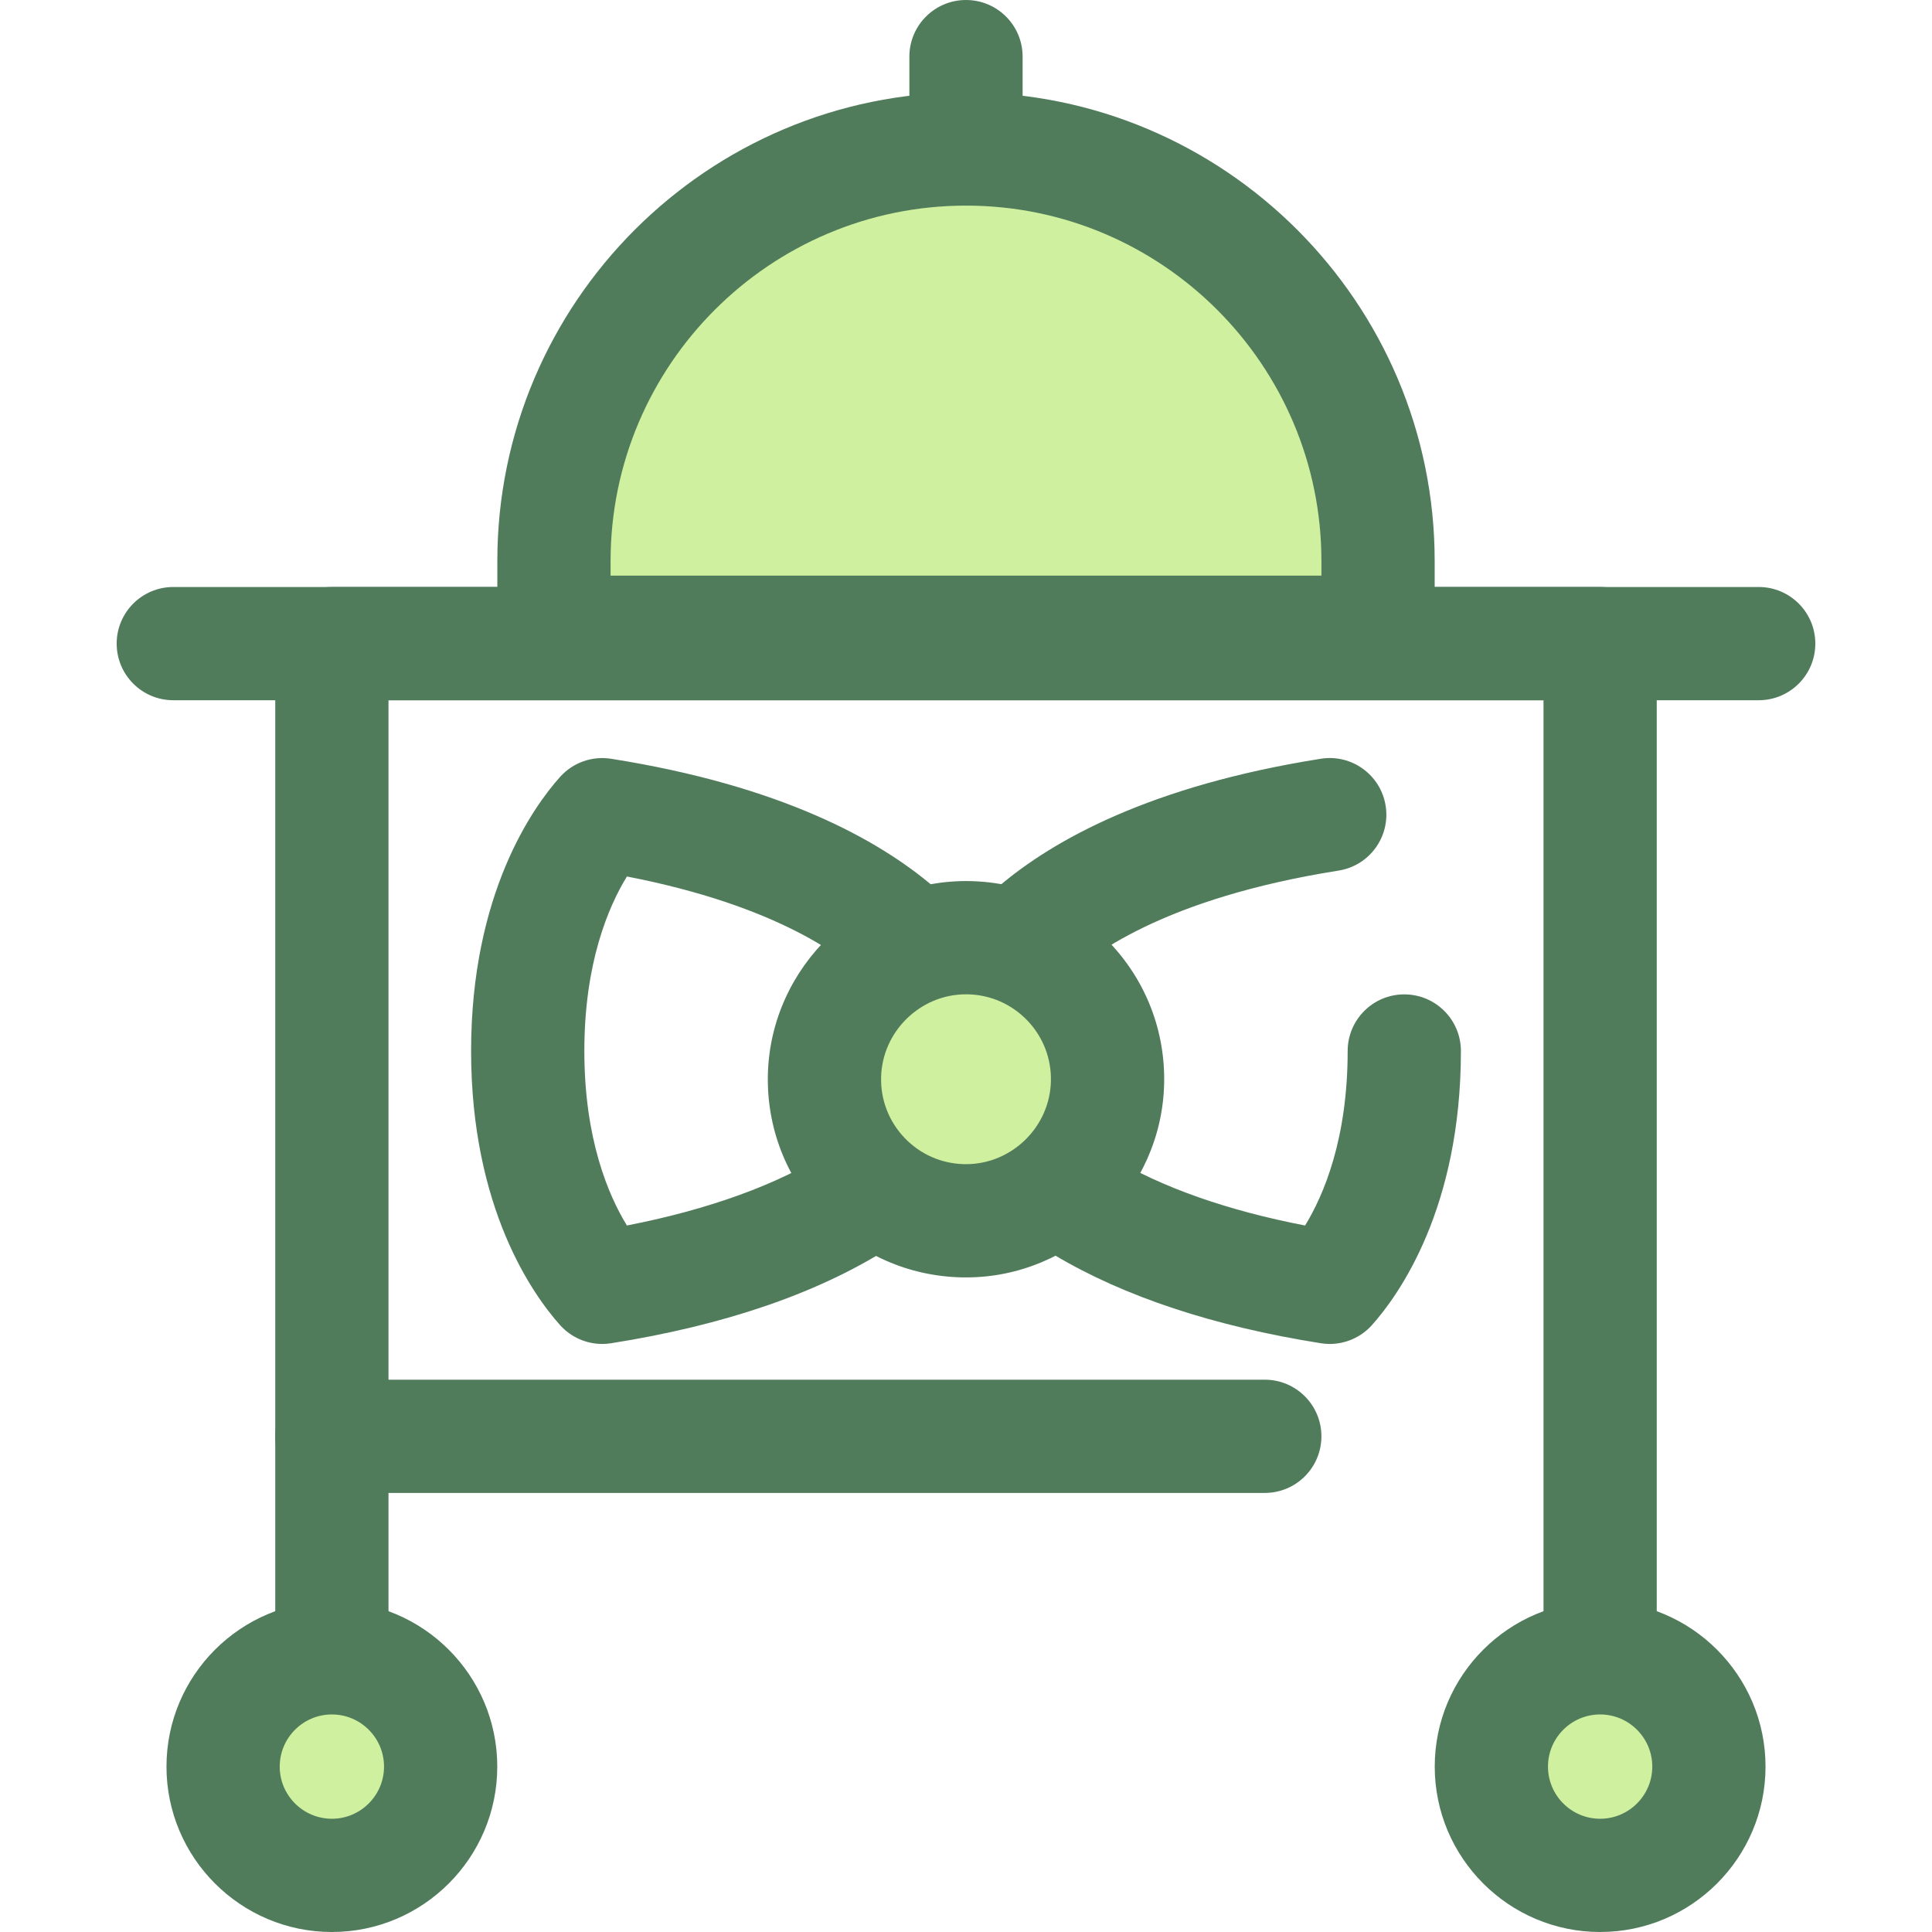
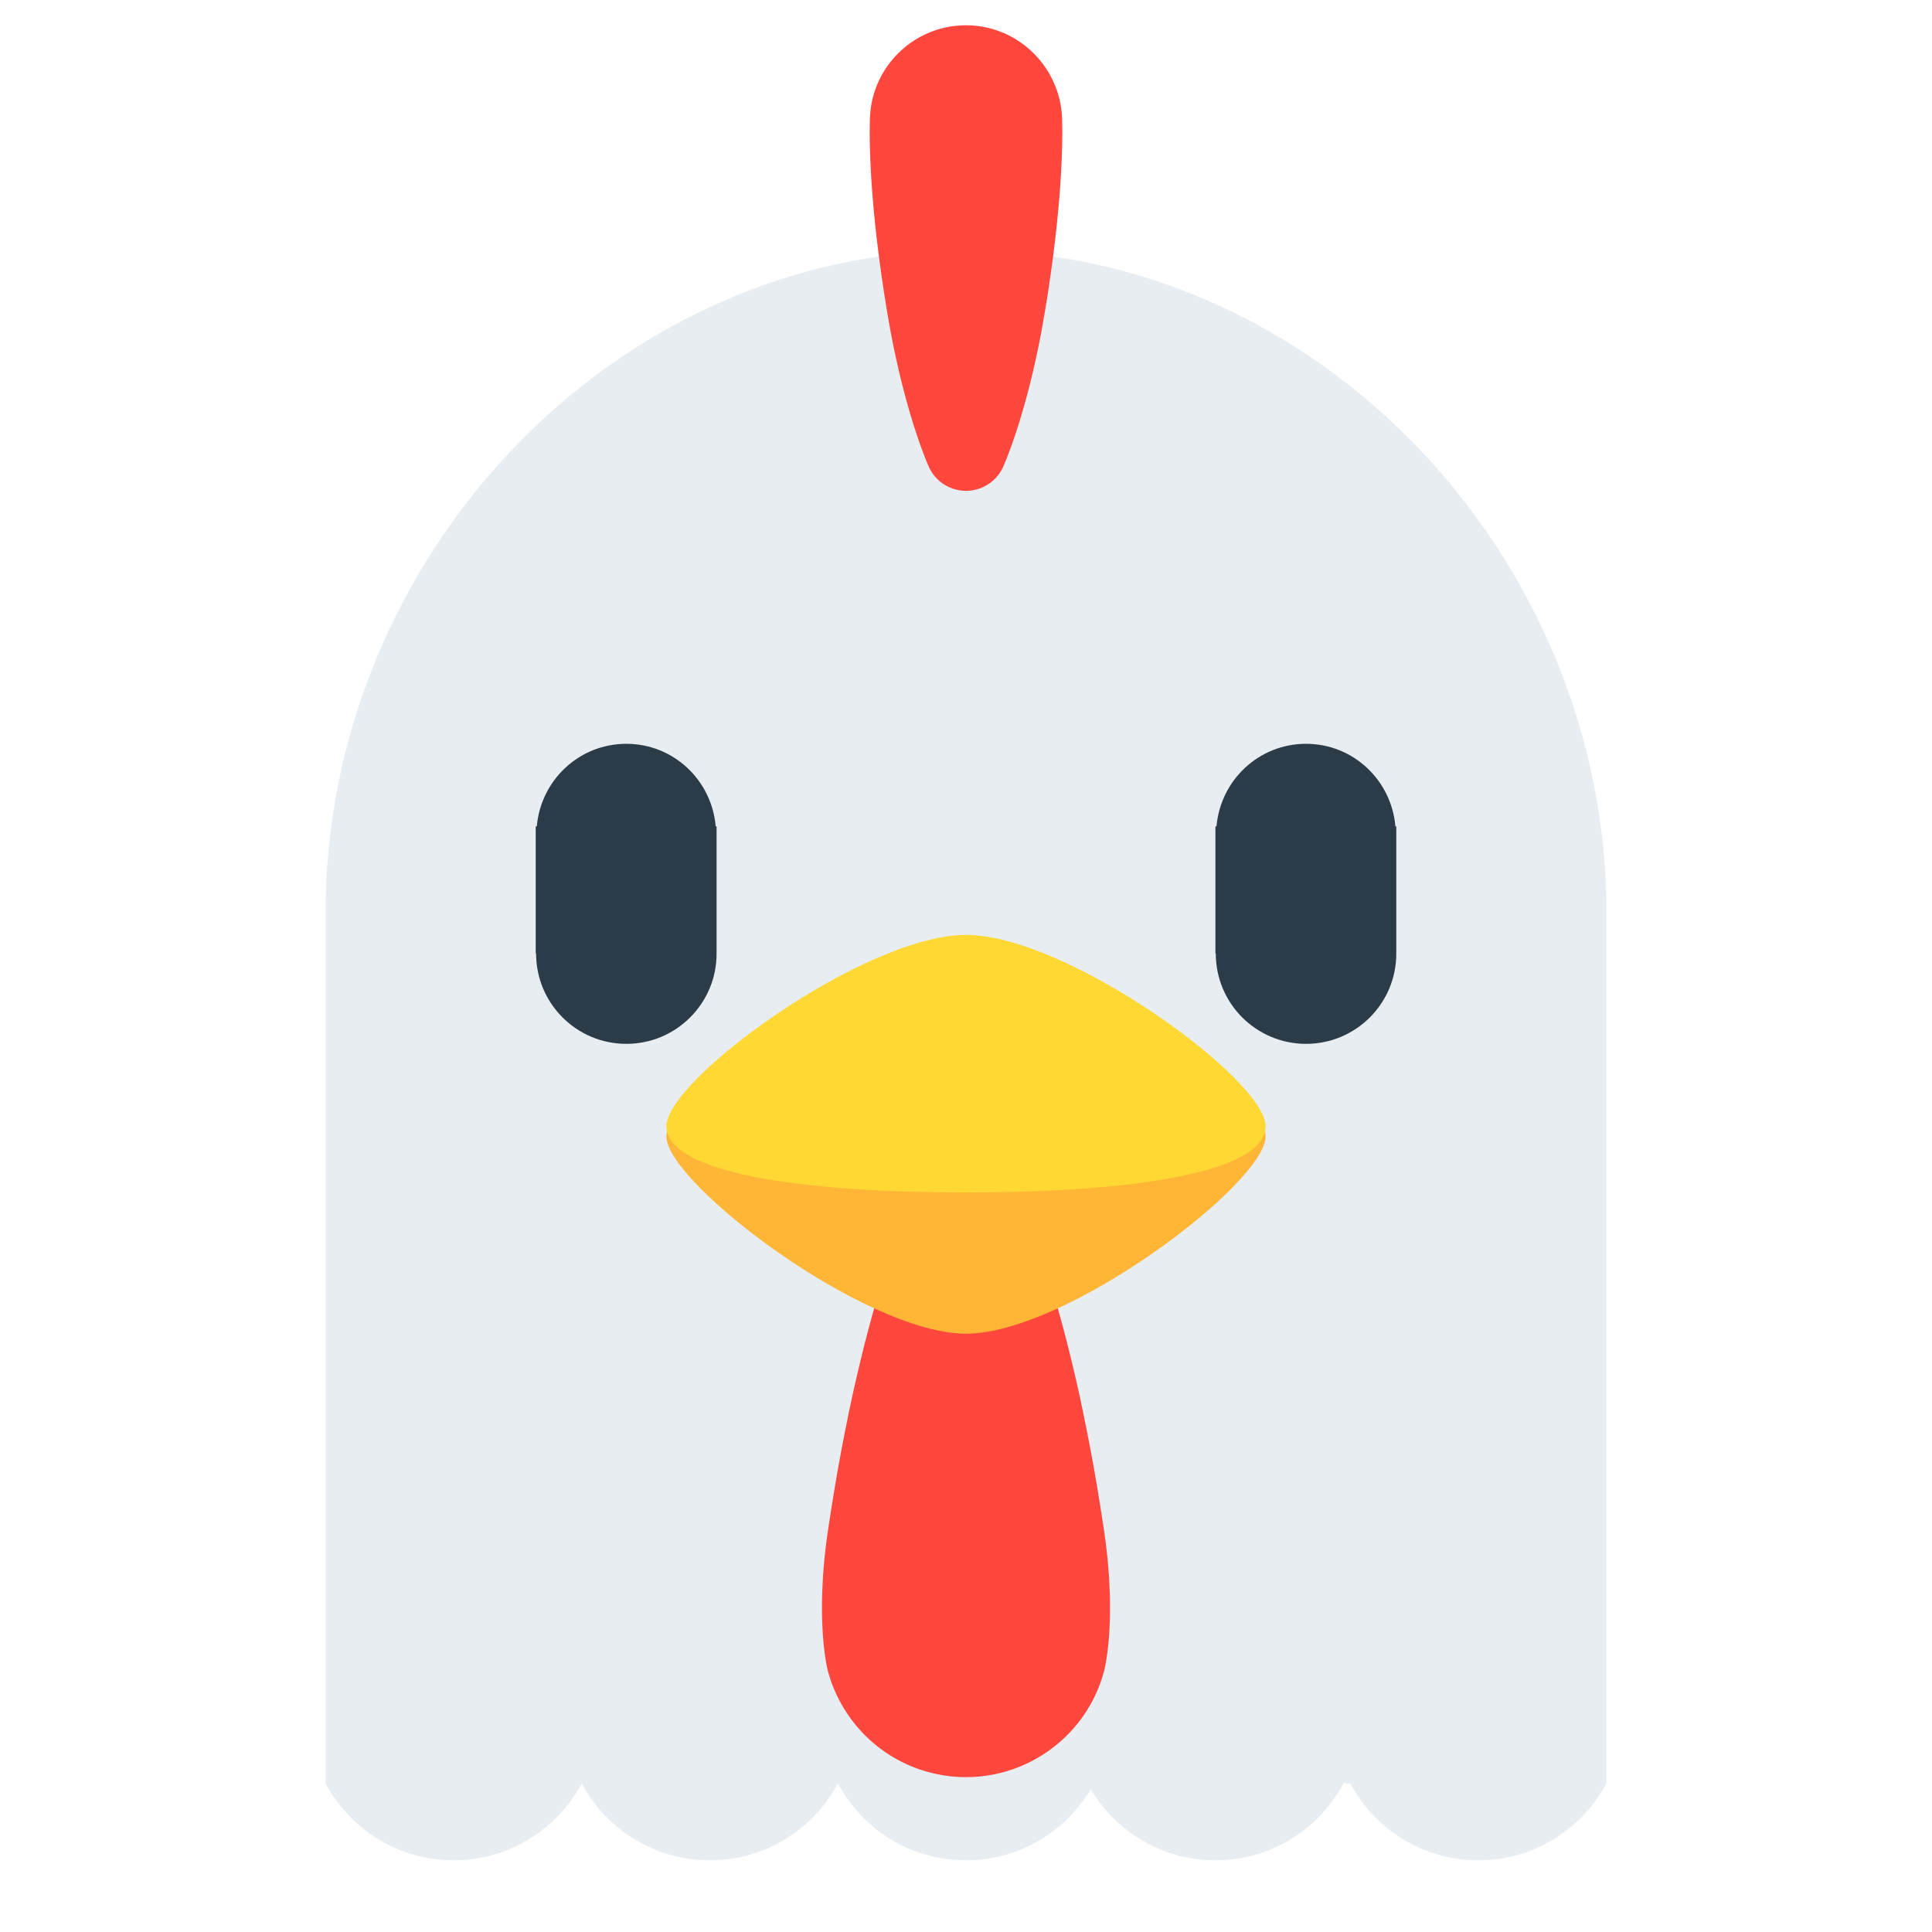
- <svg xmlns="http://www.w3.org/2000/svg" height="800px" width="800px" version="1.1" id="Layer_1" viewBox="0 0 512 512" xml:space="preserve">
-   <g>
-     <path style="fill:#507C5C;" d="M424.051,472.165c-8.286,0-15.005-6.718-15.005-15.005V185.57H102.956v271.59   c0,8.288-6.719,15.005-15.005,15.005s-15.005-6.718-15.005-15.005V170.564c0-8.288,6.719-15.005,15.005-15.005h336.098   c8.286,0,15.005,6.718,15.005,15.005V457.16C439.056,465.447,432.337,472.165,424.051,472.165z" />
-     <path style="fill:#507C5C;" d="M466.075,185.57H45.926c-8.286,0-15.005-6.718-15.005-15.005s6.719-15.005,15.005-15.005h420.147   c8.286,0,15.005,6.718,15.005,15.005S474.361,185.57,466.075,185.57z" />
-   </g>
-   <circle style="fill:#CFF09E;" cx="87.948" cy="468.171" r="28.827" />
-   <path style="fill:#507C5C;" d="M87.951,512c-24.169,0-43.832-19.663-43.832-43.832c0-24.169,19.663-43.831,43.832-43.831  c24.168,0,43.831,19.663,43.831,43.831S112.12,512,87.951,512z M87.951,454.347c-7.621,0-13.822,6.2-13.822,13.82  c0,7.621,6.2,13.822,13.822,13.822c7.62,0,13.82-6.2,13.82-13.822C101.771,460.546,95.571,454.347,87.951,454.347z" />
-   <circle style="fill:#CFF09E;" cx="424.055" cy="468.171" r="28.827" />
-   <path style="fill:#507C5C;" d="M424.051,512c-24.168,0-43.831-19.663-43.831-43.832c0-24.169,19.663-43.831,43.831-43.831  c24.169,0,43.832,19.663,43.832,43.831S448.22,512,424.051,512z M424.051,454.347c-7.62,0-13.82,6.2-13.82,13.82  c0,7.621,6.2,13.822,13.82,13.822c7.621,0,13.822-6.2,13.822-13.822C437.872,460.546,431.672,454.347,424.051,454.347z" />
-   <path style="fill:#CFF09E;" d="M365.198,167.56H146.804v-18.881c0-60.308,48.889-109.196,109.196-109.196l0,0  c60.308,0,109.196,48.889,109.196,109.196v18.881H365.198z" />
-   <g>
-     <path style="fill:#507C5C;" d="M365.198,182.566H146.804c-8.286,0-15.005-6.718-15.005-15.005v-18.881   c0-68.485,55.717-124.202,124.202-124.202s124.202,55.717,124.202,124.202v18.881C380.203,175.848,373.484,182.566,365.198,182.566   z M161.809,152.555h188.383v-3.876c0-51.937-42.254-94.191-94.191-94.191s-94.191,42.254-94.191,94.191v3.876H161.809z" />
-     <path style="fill:#507C5C;" d="M256,54.486c-8.286,0-15.005-6.718-15.005-15.005V15.005C240.995,6.718,247.714,0,256,0   c8.286,0,15.005,6.718,15.005,15.005v24.475C271.005,47.768,264.288,54.486,256,54.486z" />
-     <path style="fill:#507C5C;" d="M159.602,356.161c-4.233,0-8.315-1.793-11.185-5.004c-7.087-7.927-23.569-30.872-23.569-72.631   c0-41.768,16.483-64.707,23.572-72.629c3.399-3.799,8.49-5.614,13.53-4.817c45.004,7.123,70.872,21.455,85.447,33.894h17.204   c14.573-12.44,40.44-26.771,85.443-33.9c8.164-1.301,15.871,4.286,17.168,12.474c1.296,8.185-4.287,15.871-12.474,17.168   c-45.884,7.267-66.338,22.304-74.445,30.62c-4.117,4.221-10.304,5.627-15.81,3.649h-16.965c-5.506,1.979-11.695,0.573-15.813-3.648   c-7.566-7.759-25.877-21.369-65.568-29.057c-4.938,8.059-11.28,22.948-11.28,46.245c0,23.288,6.34,38.18,11.278,46.245   c21.687-4.226,40.014-10.865,53.379-19.381c6.99-4.452,16.266-2.396,20.718,4.593c4.454,6.99,2.398,16.264-4.593,20.718   c-18.865,12.018-43.658,20.521-73.69,25.277C161.167,356.099,160.382,356.161,159.602,356.161z" />
-     <path style="fill:#507C5C;" d="M352.4,356.161c-0.78,0-1.565-0.062-2.347-0.185c-28.395-4.496-52.161-12.366-70.638-23.392   c-7.116-4.248-9.441-13.458-5.195-20.576c4.245-7.116,13.458-9.441,20.576-5.196c13.31,7.944,30.457,13.972,51.065,17.963   c4.94-8.068,11.284-22.967,11.284-46.25c0-8.288,6.719-15.005,15.005-15.005c8.286,0,15.005,6.718,15.005,15.005   c0,41.738-16.479,64.695-23.565,72.626C360.719,354.365,356.634,356.161,352.4,356.161z" />
-     <path style="fill:#507C5C;" d="M335.184,395.643H87.951c-8.286,0-15.005-6.718-15.005-15.005s6.719-15.005,15.005-15.005h247.233   c8.286,0,15.005,6.718,15.005,15.005C350.189,388.925,343.47,395.643,335.184,395.643z" />
-   </g>
-   <circle style="fill:#CFF09E;" cx="255.994" cy="286.004" r="37.514" />
-   <path style="fill:#507C5C;" d="M256.018,338.529c-0.41,0-0.818-0.005-1.229-0.014c-14.026-0.324-27.083-6.089-36.771-16.236  c-9.689-10.145-14.846-23.457-14.522-37.481c0.662-28.701,24.908-51.961,53.717-51.295c14.026,0.324,27.083,6.089,36.771,16.236  c9.689,10.145,14.846,23.457,14.522,37.481C307.853,315.514,284.308,338.529,256.018,338.529z M255.984,263.502  c-12.118,0-22.205,9.865-22.484,21.989c-0.138,6.011,2.072,11.716,6.223,16.063c4.154,4.349,9.749,6.819,15.759,6.958l0.537,0.006  c12.118,0,22.205-9.865,22.484-21.989c0.138-6.011-2.072-11.716-6.223-16.063c-4.154-4.349-9.749-6.818-15.759-6.958  L255.984,263.502z" />
+ <svg xmlns="http://www.w3.org/2000/svg" width="800px" height="800px" viewBox="0 0 512 512" aria-hidden="true" role="img" class="iconify iconify--fxemoji" preserveAspectRatio="xMidYMid meet">
+   <path fill="#E7EDF1" d="M256 66.299c-93.73 0-169.713 81.729-169.713 175.459v230.865C92.758 484.747 105.528 493 120.229 493c14.702 0 27.472-8.253 33.943-20.376C160.643 484.747 173.413 493 188.115 493s27.472-8.253 33.943-20.376C228.528 484.747 241.298 493 256 493c14.063 0 26.343-7.561 33.048-18.828C295.754 485.439 308.034 493 322.096 493c14.702 0 27.472-8.253 33.943-20.376h1.789C364.299 484.747 377.069 493 391.77 493c14.702 0 27.472-8.253 33.943-20.376V241.759c0-93.73-75.983-175.46-169.713-175.46z" />
+   <path fill="#2B3B47" d="M189.904 219.001v33.621h-.05c0 .05.05.068.05.094c0 13.204-10.713 23.916-23.916 23.916c-13.204 0-23.916-10.713-23.916-23.916v-.094h-.102v-33.621h.288c1.067-12.247 11.204-21.884 23.731-21.884c12.492 0 22.629 9.637 23.68 21.884h.235zm179.892 0c-1.052-12.247-11.188-21.884-23.68-21.884c-12.527 0-22.663 9.637-23.731 21.884h-.288v33.621h.102v.094c0 13.204 10.713 23.916 23.916 23.916s23.916-10.713 23.916-23.916c0-.026-.05-.043-.05-.094h.05v-33.621h-.235z" />
+   <path fill="#FF473E" d="M276.742 335.293l.425 1.208l1.122 3.414l1.607 5.305c.594 2.049 1.245 4.36 1.914 6.881a334.563 334.563 0 0 1 2.068 8.142c.715 2.889 1.394 5.936 2.107 9.087c.672 3.152 1.381 6.408 2.019 9.717c.68 3.309 1.267 6.671 1.895 10.033c.571 3.362 1.17 6.723 1.682 10.033c.501 3.309 1.05 6.566 1.445 9.718c.401 3.152.692 6.198.881 9.087c.167 2.889.274 5.62.263 8.142c.013 2.521-.089 4.833-.215 6.881c-.142 2.049-.319 3.834-.524 5.305c-.385 2.942-.835 4.622-.835 4.622c-5.412 20.212-26.184 32.21-46.396 26.799c-13.529-3.622-23.388-14.187-26.799-26.799c0 0-.45-1.681-.835-4.622c-.205-1.471-.382-3.257-.524-5.305c-.126-2.049-.229-4.36-.215-6.881c-.011-2.521.096-5.253.263-8.142c.189-2.889.48-5.936.881-9.087c.396-3.152.944-6.408 1.445-9.718c.512-3.309 1.111-6.671 1.682-10.033c.627-3.362 1.214-6.723 1.895-10.033c.638-3.309 1.348-6.566 2.019-9.717c.713-3.152 1.392-6.198 2.107-9.087c.687-2.889 1.402-5.62 2.068-8.142a316.832 316.832 0 0 1 1.914-6.881l1.607-5.305l1.122-3.414l.425-1.208c4.026-11.456 16.576-17.478 28.032-13.453c6.51 2.287 11.3 7.427 13.455 13.453zm-25.367-206.252c5.4 2.554 11.848.248 14.402-5.152c0 0 .172-.363.448-1.043c.279-.68.699-1.678 1.159-2.948c.485-1.27 1.049-2.812 1.635-4.581c.589-1.769 1.23-3.765 1.861-5.942a176.902 176.902 0 0 0 1.922-7.03c.638-2.495 1.26-5.125 1.841-7.847c.306-1.361.583-2.744.856-4.144c.286-1.4.555-2.818.8-4.246c.533-2.857.967-5.76 1.443-8.663c.423-2.903.874-5.806 1.229-8.663c.39-2.857.703-5.669 1.01-8.391c.286-2.721.539-5.352.742-7.847c.199-2.495.367-4.853.483-7.03c.242-4.354.32-7.983.318-10.523c-.011-2.54-.078-3.991-.078-3.991c-.638-12.961-11.047-23.666-24.274-24.274c-14.054-.647-25.97 10.221-26.617 24.274c0 0-.067 1.451-.078 3.991c-.002 2.54.076 6.168.318 10.523c.116 2.177.284 4.536.483 7.03c.203 2.495.456 5.125.742 7.847c.307 2.721.62 5.533 1.01 8.391c.355 2.857.807 5.76 1.229 8.663c.476 2.903.91 5.806 1.443 8.663c.245 1.429.514 2.846.8 4.246c.273 1.4.55 2.784.856 4.144a202.112 202.112 0 0 0 1.841 7.847c.63 2.495 1.275 4.853 1.922 7.03a157.515 157.515 0 0 0 1.861 5.942c.586 1.769 1.15 3.311 1.635 4.581c.461 1.27.88 2.268 1.159 2.948c.276.68.448 1.043.448 1.043a10.795 10.795 0 0 0 5.151 5.152z" />
+   <path fill="#FFB636" d="M176.614 301.21c0-12.324 35.542-11.484 79.386-11.484s79.386-.84 79.386 11.484S282.75 353.441 256 353.441s-79.386-39.907-79.386-52.231z" />
+   <path fill="#FFD833" d="M335.386 298.438c0 12.391-35.542 17.579-79.386 17.579s-79.386-5.188-79.386-17.579S229.25 247.759 256 247.759s79.386 38.288 79.386 50.679z" />
</svg>
